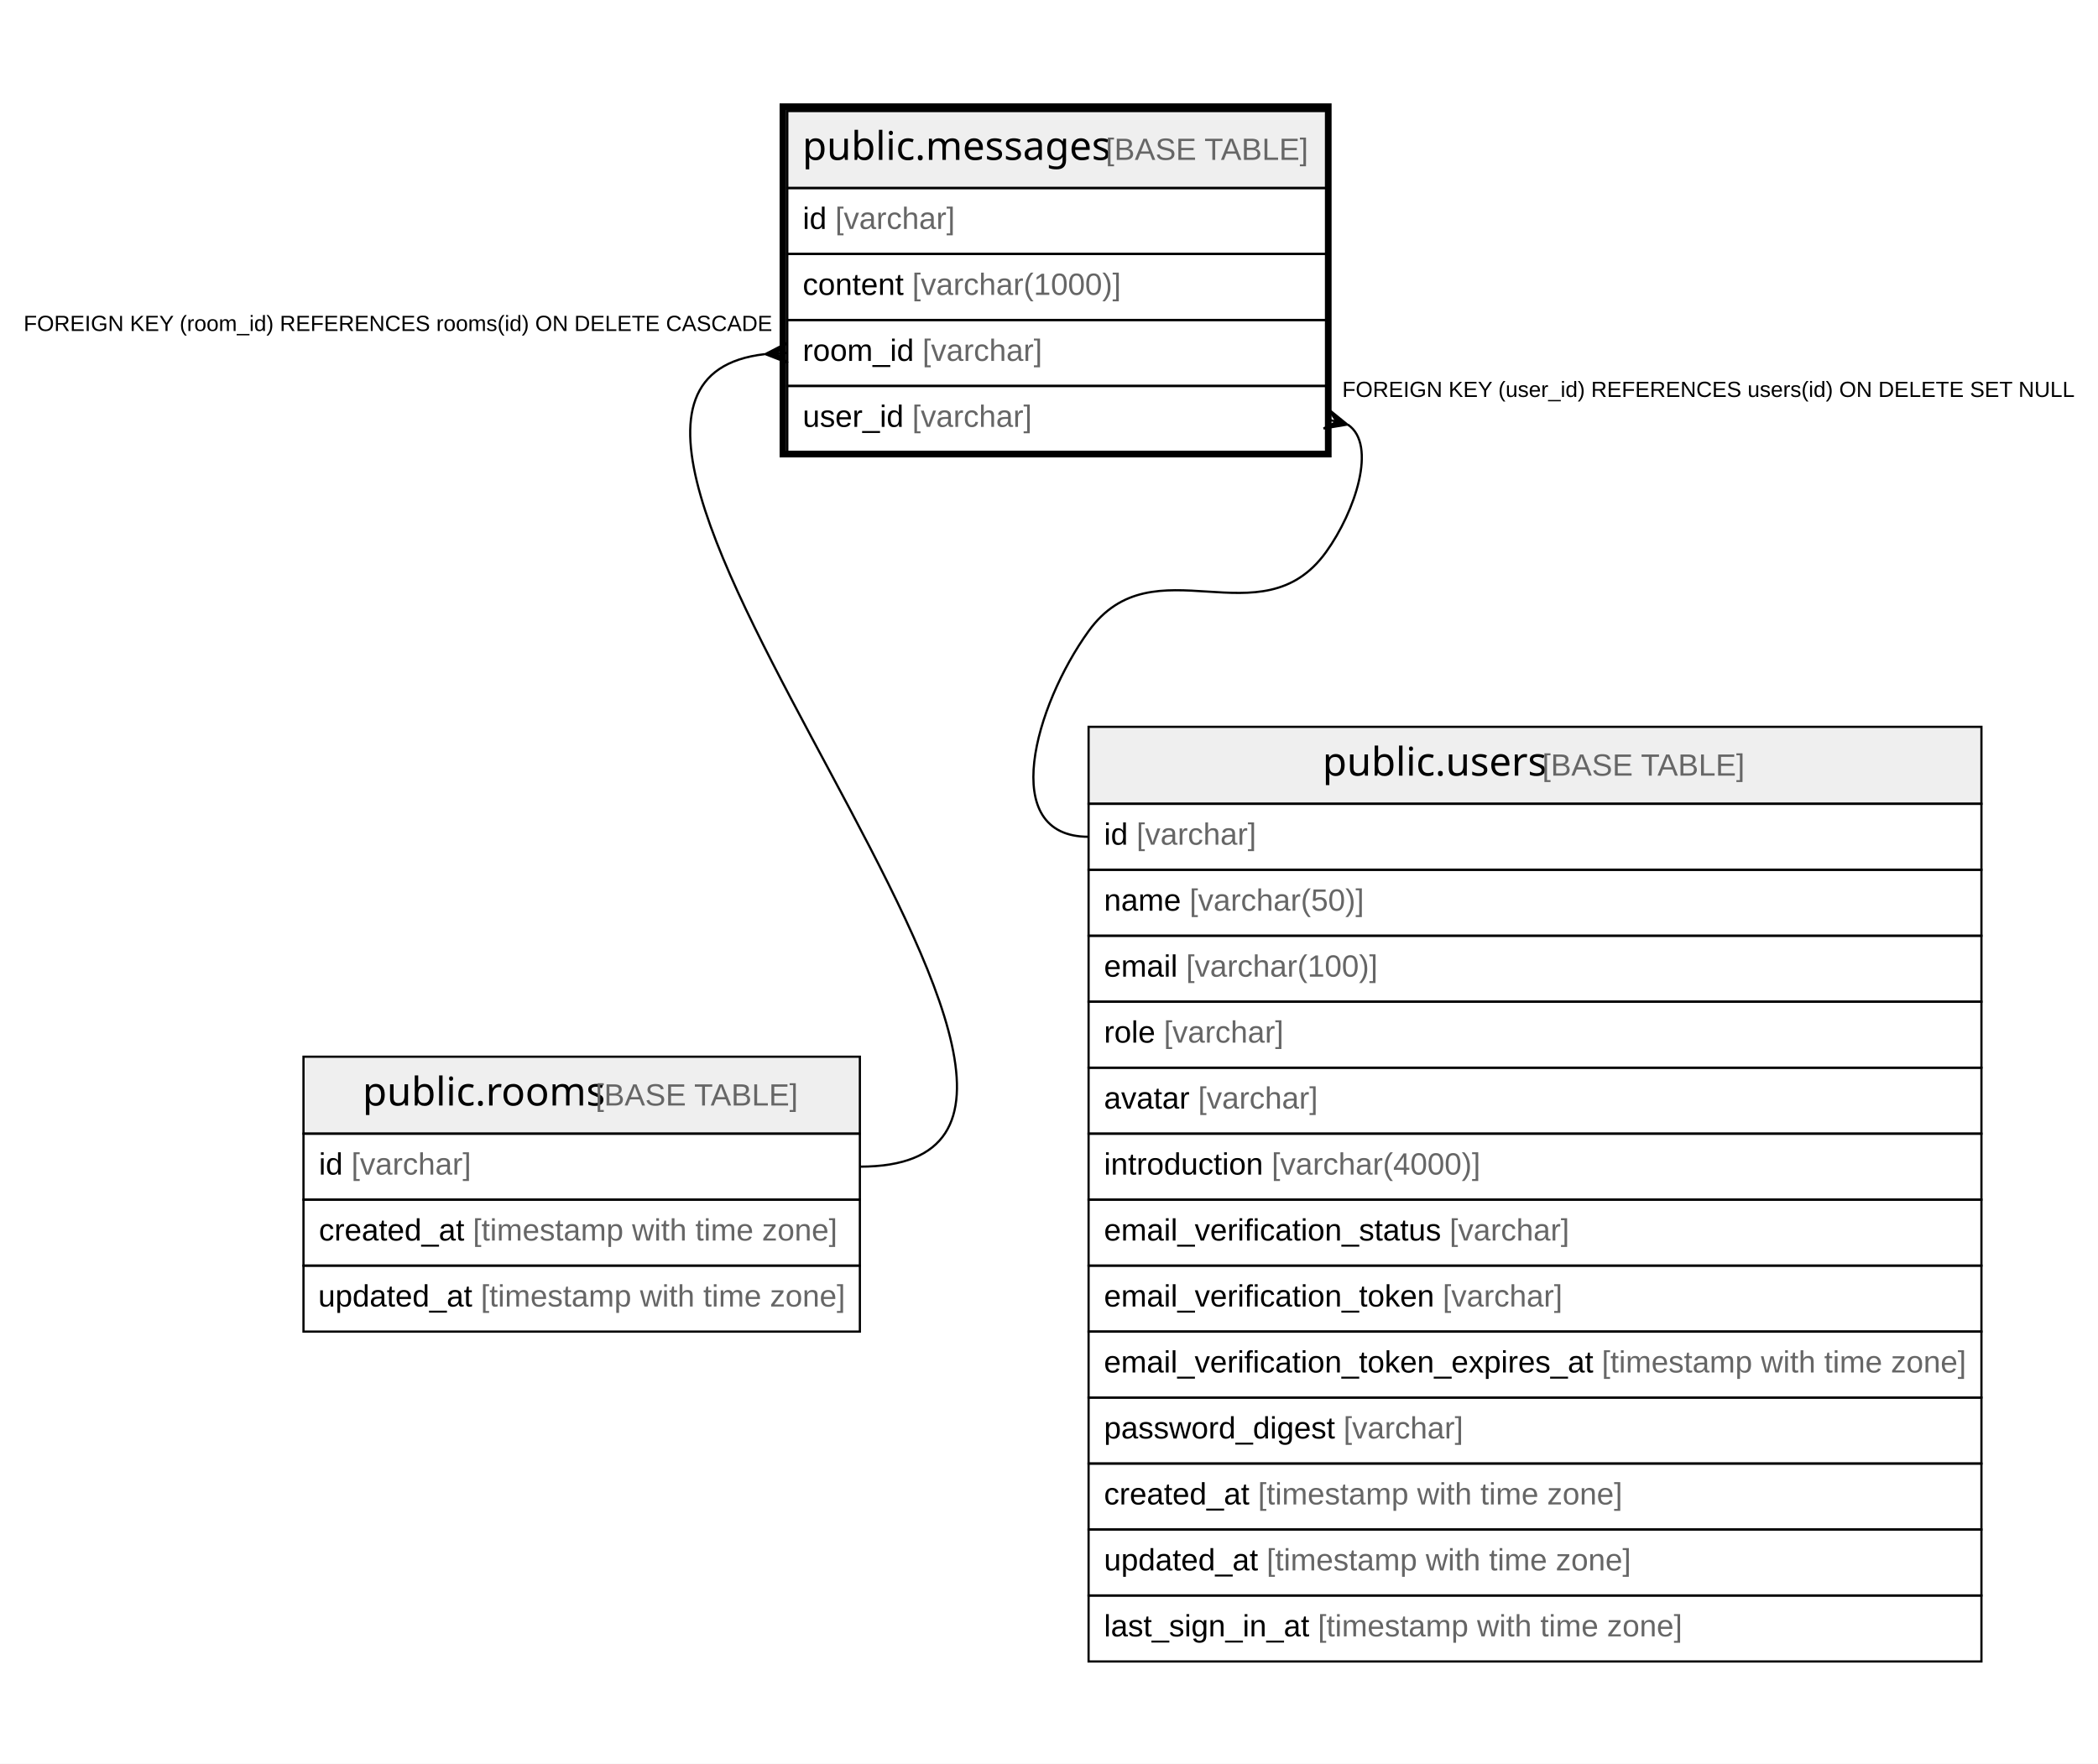
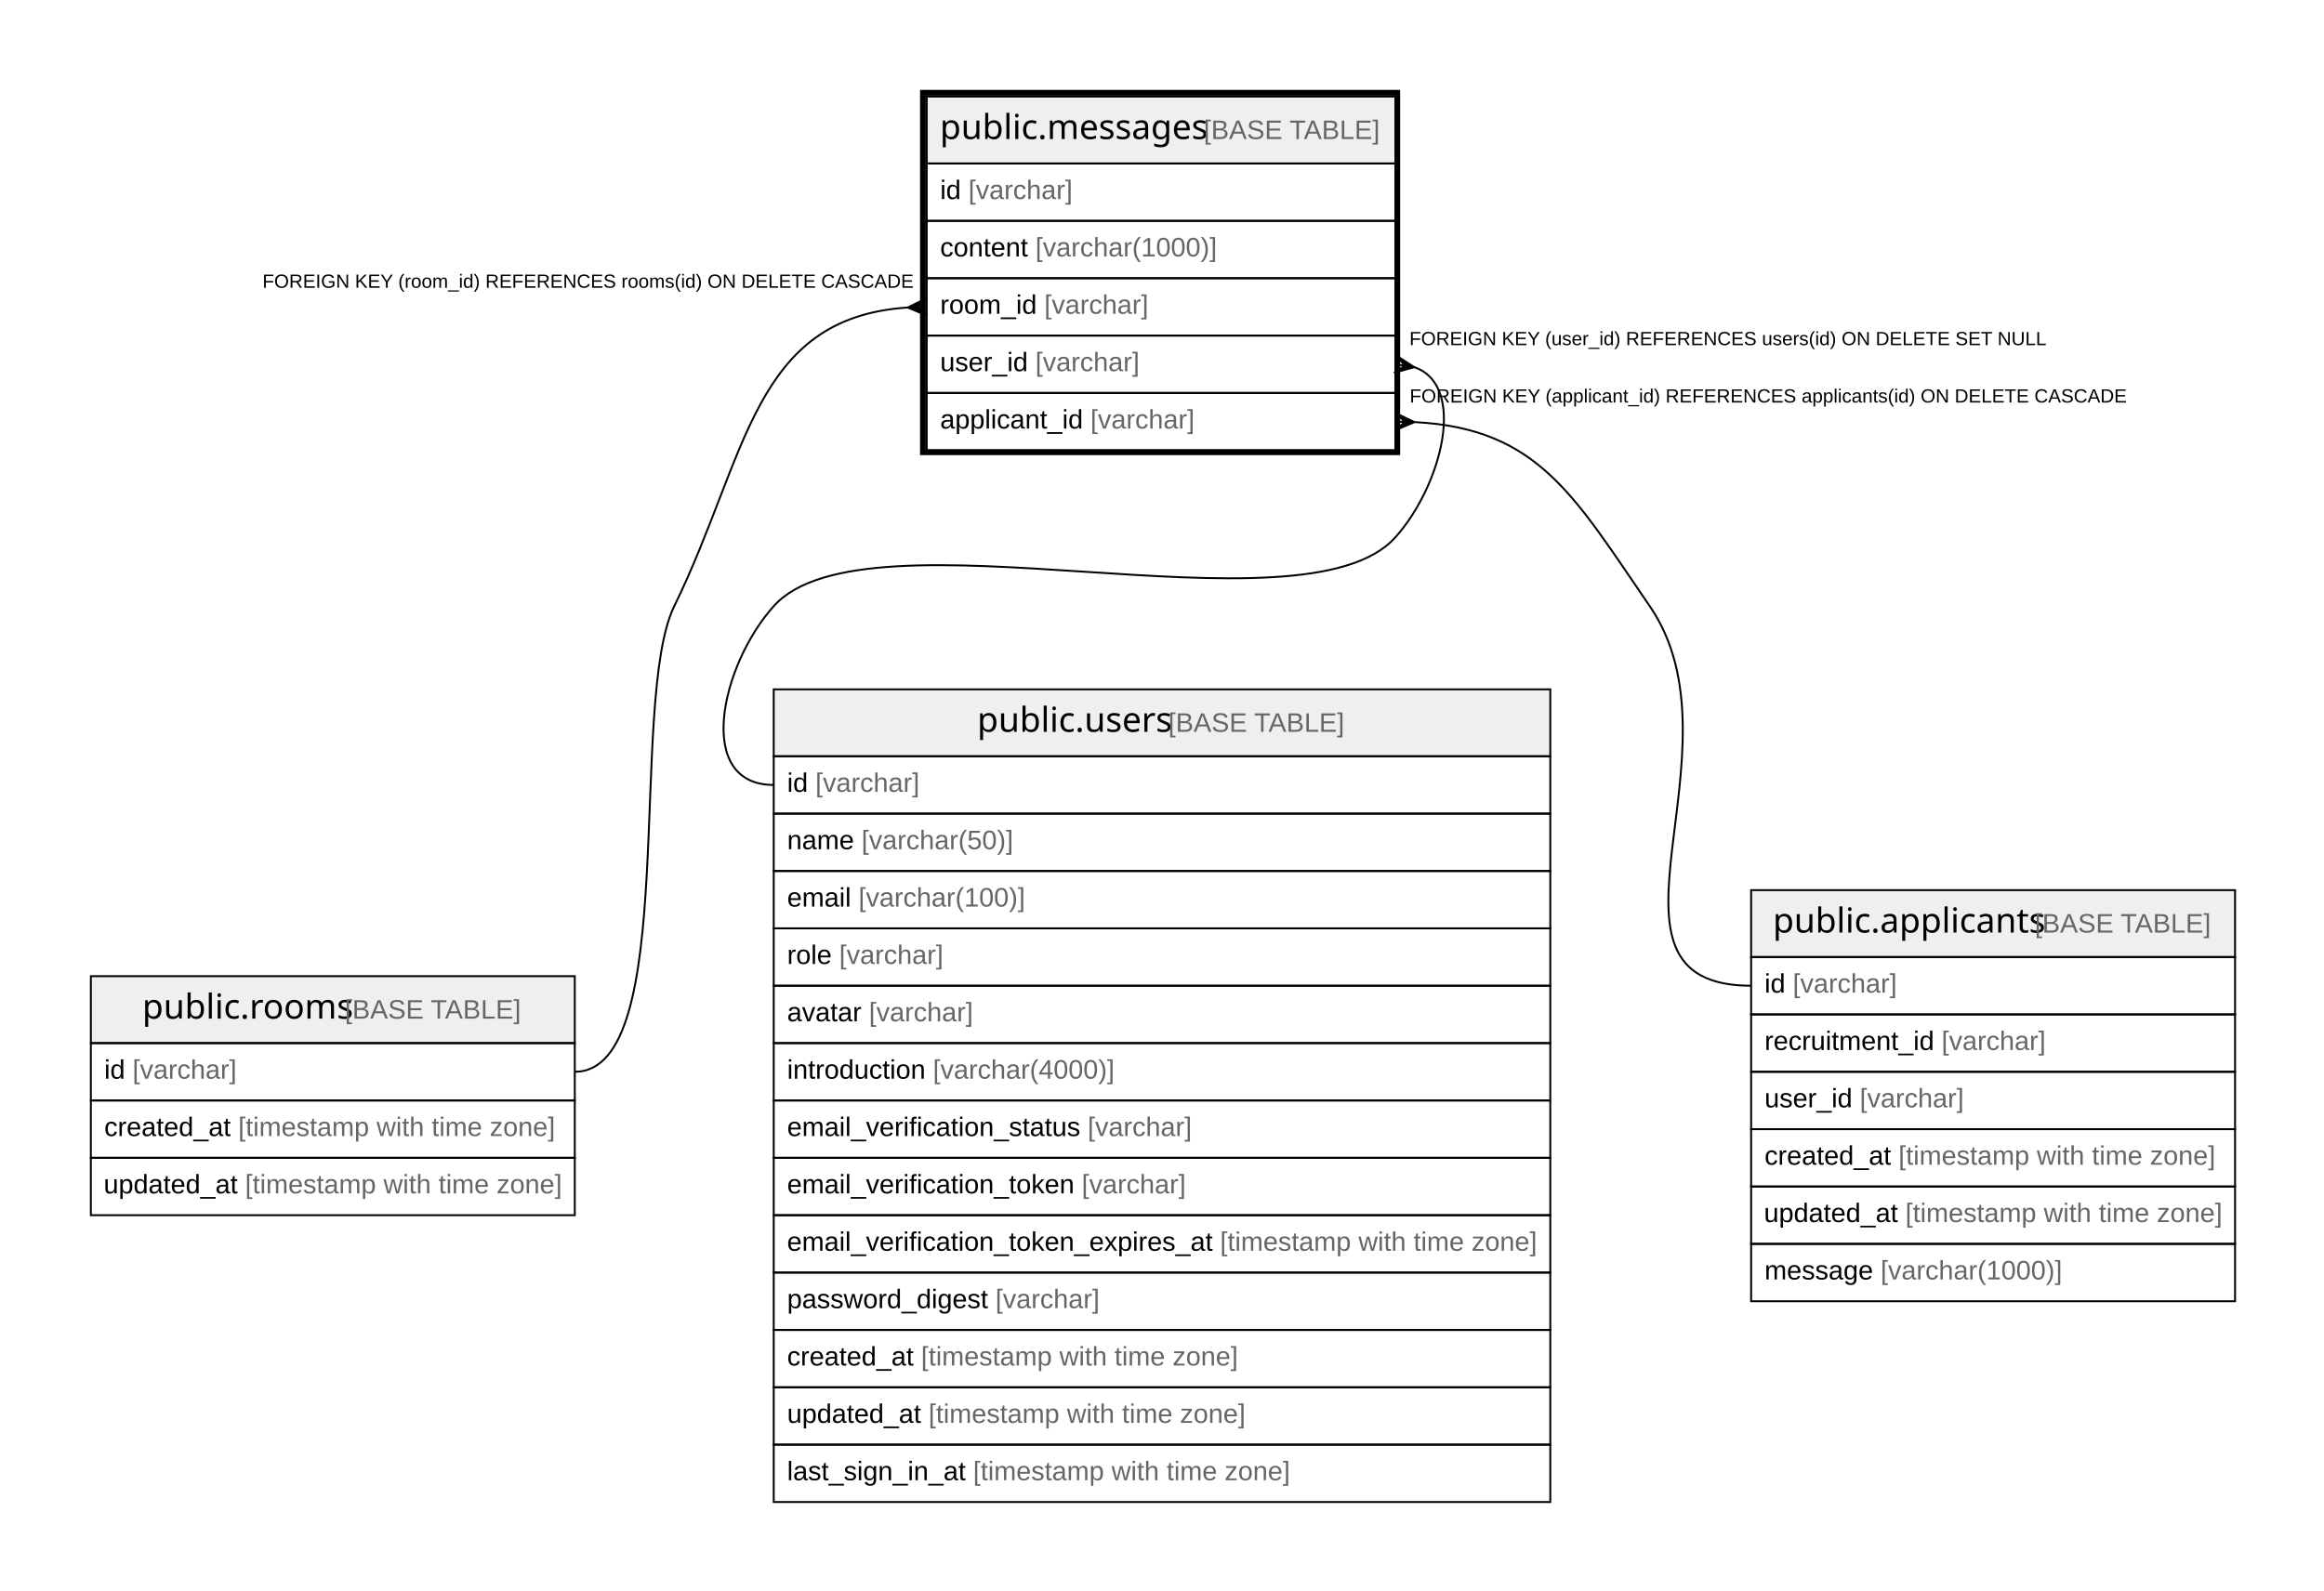
- <svg xmlns="http://www.w3.org/2000/svg" width="954pt" height="802pt" viewBox="0.00 0.00 954.00 802.00">
-   <g id="graph0" class="graph" transform="scale(1 1) rotate(0) translate(4 798)">
-     <polygon fill="#ffffff" stroke="transparent" points="-4,4 -4,-798 950,-798 950,4 -4,4" />
+ <svg xmlns="http://www.w3.org/2000/svg" width="1215pt" height="832pt" viewBox="0.00 0.00 1215.00 832.00">
+   <g id="graph0" class="graph" transform="scale(1 1) rotate(0) translate(4 828)">
+     <polygon fill="#ffffff" stroke="transparent" points="-4,4 -4,-828 1211,-828 1211,4 -4,4" />
    <g id="node1" class="node">
-       <polygon fill="#efefef" stroke="transparent" points="354,-712.5 354,-747.5 599,-747.5 599,-712.5 354,-712.5" />
-       <polygon fill="none" stroke="#000000" points="354,-712.5 354,-747.5 599,-747.5 599,-712.5 354,-712.5" />
-       <text text-anchor="start" x="360.86" y="-725.3" font-family="Arial Bold" font-size="18.00" fill="#000000">public.messages</text>
-       <text text-anchor="start" x="494.886" y="-725.3" font-family="Arial" font-size="14.00" fill="#000000"> </text>
-       <text text-anchor="start" x="498.777" y="-725.3" font-family="Arial" font-size="14.00" fill="#666666">[BASE TABLE]</text>
-       <polygon fill="none" stroke="#000000" points="354,-682.5 354,-712.5 599,-712.5 599,-682.5 354,-682.5" />
-       <text text-anchor="start" x="361" y="-693.9" font-family="Arial" font-size="14.00" fill="#000000">id </text>
-       <text text-anchor="start" x="375.78" y="-693.9" font-family="Arial" font-size="14.00" fill="#666666">[varchar]</text>
-       <polygon fill="none" stroke="#000000" points="354,-652.5 354,-682.5 599,-682.5 599,-652.5 354,-652.5" />
-       <text text-anchor="start" x="361" y="-663.9" font-family="Arial" font-size="14.00" fill="#000000">content </text>
-       <text text-anchor="start" x="410.802" y="-663.9" font-family="Arial" font-size="14.00" fill="#666666">[varchar(1000)]</text>
-       <polygon fill="none" stroke="#000000" points="354,-622.5 354,-652.5 599,-652.5 599,-622.5 354,-622.5" />
-       <text text-anchor="start" x="361" y="-633.9" font-family="Arial" font-size="14.00" fill="#000000">room_id </text>
-       <text text-anchor="start" x="415.449" y="-633.9" font-family="Arial" font-size="14.00" fill="#666666">[varchar]</text>
-       <polygon fill="none" stroke="#000000" points="354,-592.5 354,-622.5 599,-622.5 599,-592.5 354,-592.5" />
-       <text text-anchor="start" x="361" y="-603.9" font-family="Arial" font-size="14.00" fill="#000000">user_id </text>
-       <text text-anchor="start" x="410.788" y="-603.9" font-family="Arial" font-size="14.00" fill="#666666">[varchar]</text>
-       <polygon fill="none" stroke="#000000" stroke-width="3" points="352,-591.5 352,-749.5 600,-749.5 600,-591.5 352,-591.5" />
+       <polygon fill="#efefef" stroke="transparent" points="480.5,-742.5 480.5,-777.5 725.5,-777.5 725.5,-742.5 480.5,-742.5" />
+       <polygon fill="none" stroke="#000000" points="480.5,-742.5 480.5,-777.5 725.5,-777.5 725.5,-742.5 480.5,-742.5" />
+       <text text-anchor="start" x="487.36" y="-755.3" font-family="Arial Bold" font-size="18.00" fill="#000000">public.messages</text>
+       <text text-anchor="start" x="621.386" y="-755.3" font-family="Arial" font-size="14.00" fill="#000000"> </text>
+       <text text-anchor="start" x="625.277" y="-755.3" font-family="Arial" font-size="14.00" fill="#666666">[BASE TABLE]</text>
+       <polygon fill="none" stroke="#000000" points="480.5,-712.5 480.5,-742.5 725.5,-742.5 725.5,-712.5 480.5,-712.5" />
+       <text text-anchor="start" x="487.5" y="-723.9" font-family="Arial" font-size="14.00" fill="#000000">id </text>
+       <text text-anchor="start" x="502.28" y="-723.9" font-family="Arial" font-size="14.00" fill="#666666">[varchar]</text>
+       <polygon fill="none" stroke="#000000" points="480.5,-682.5 480.5,-712.5 725.5,-712.5 725.5,-682.5 480.5,-682.5" />
+       <text text-anchor="start" x="487.5" y="-693.9" font-family="Arial" font-size="14.00" fill="#000000">content </text>
+       <text text-anchor="start" x="537.302" y="-693.9" font-family="Arial" font-size="14.00" fill="#666666">[varchar(1000)]</text>
+       <polygon fill="none" stroke="#000000" points="480.5,-652.5 480.5,-682.5 725.5,-682.5 725.5,-652.5 480.5,-652.5" />
+       <text text-anchor="start" x="487.5" y="-663.9" font-family="Arial" font-size="14.00" fill="#000000">room_id </text>
+       <text text-anchor="start" x="541.949" y="-663.9" font-family="Arial" font-size="14.00" fill="#666666">[varchar]</text>
+       <polygon fill="none" stroke="#000000" points="480.5,-622.5 480.5,-652.5 725.5,-652.5 725.5,-622.5 480.5,-622.5" />
+       <text text-anchor="start" x="487.5" y="-633.9" font-family="Arial" font-size="14.00" fill="#000000">user_id </text>
+       <text text-anchor="start" x="537.288" y="-633.9" font-family="Arial" font-size="14.00" fill="#666666">[varchar]</text>
+       <polygon fill="none" stroke="#000000" points="480.5,-592.5 480.5,-622.5 725.5,-622.5 725.5,-592.5 480.5,-592.5" />
+       <text text-anchor="start" x="487.5" y="-603.9" font-family="Arial" font-size="14.00" fill="#000000">applicant_id </text>
+       <text text-anchor="start" x="566.079" y="-603.9" font-family="Arial" font-size="14.00" fill="#666666">[varchar]</text>
+       <polygon fill="none" stroke="#000000" stroke-width="3" points="478.5,-591.5 478.5,-779.5 726.5,-779.5 726.5,-591.5 478.5,-591.5" />
    </g>
    <g id="node2" class="node">
-       <polygon fill="#efefef" stroke="transparent" points="134,-282.5 134,-317.5 387,-317.5 387,-282.5 134,-282.5" />
-       <polygon fill="none" stroke="#000000" points="134,-282.5 134,-317.5 387,-317.5 387,-282.5 134,-282.5" />
-       <text text-anchor="start" x="160.87" y="-295.3" font-family="Arial Bold" font-size="18.00" fill="#000000">public.rooms</text>
-       <text text-anchor="start" x="262.876" y="-295.3" font-family="Arial" font-size="14.00" fill="#000000"> </text>
-       <text text-anchor="start" x="266.767" y="-295.3" font-family="Arial" font-size="14.00" fill="#666666">[BASE TABLE]</text>
-       <polygon fill="none" stroke="#000000" points="134,-252.5 134,-282.5 387,-282.5 387,-252.5 134,-252.5" />
-       <text text-anchor="start" x="141" y="-263.9" font-family="Arial" font-size="14.00" fill="#000000">id </text>
-       <text text-anchor="start" x="155.78" y="-263.9" font-family="Arial" font-size="14.00" fill="#666666">[varchar]</text>
-       <polygon fill="none" stroke="#000000" points="134,-222.5 134,-252.5 387,-252.5 387,-222.5 134,-222.5" />
-       <text text-anchor="start" x="141" y="-233.9" font-family="Arial" font-size="14.00" fill="#000000">created_at </text>
-       <text text-anchor="start" x="211.028" y="-233.9" font-family="Arial" font-size="14.00" fill="#666666">[timestamp with time zone]</text>
-       <polygon fill="none" stroke="#000000" points="134,-192.5 134,-222.5 387,-222.5 387,-192.5 134,-192.5" />
-       <text text-anchor="start" x="140.691" y="-203.9" font-family="Arial" font-size="14.00" fill="#000000">updated_at </text>
-       <text text-anchor="start" x="214.624" y="-203.9" font-family="Arial" font-size="14.00" fill="#666666">[timestamp with time zone]</text>
+       <polygon fill="#efefef" stroke="transparent" points="43.5,-282.5 43.5,-317.5 296.5,-317.5 296.5,-282.5 43.5,-282.5" />
+       <polygon fill="none" stroke="#000000" points="43.5,-282.5 43.5,-317.5 296.5,-317.5 296.5,-282.5 43.5,-282.5" />
+       <text text-anchor="start" x="70.37" y="-295.3" font-family="Arial Bold" font-size="18.00" fill="#000000">public.rooms</text>
+       <text text-anchor="start" x="172.376" y="-295.3" font-family="Arial" font-size="14.00" fill="#000000"> </text>
+       <text text-anchor="start" x="176.267" y="-295.3" font-family="Arial" font-size="14.00" fill="#666666">[BASE TABLE]</text>
+       <polygon fill="none" stroke="#000000" points="43.5,-252.5 43.5,-282.5 296.5,-282.5 296.5,-252.5 43.5,-252.5" />
+       <text text-anchor="start" x="50.5" y="-263.9" font-family="Arial" font-size="14.00" fill="#000000">id </text>
+       <text text-anchor="start" x="65.28" y="-263.9" font-family="Arial" font-size="14.00" fill="#666666">[varchar]</text>
+       <polygon fill="none" stroke="#000000" points="43.5,-222.5 43.5,-252.5 296.5,-252.5 296.5,-222.5 43.5,-222.5" />
+       <text text-anchor="start" x="50.5" y="-233.9" font-family="Arial" font-size="14.00" fill="#000000">created_at </text>
+       <text text-anchor="start" x="120.528" y="-233.9" font-family="Arial" font-size="14.00" fill="#666666">[timestamp with time zone]</text>
+       <polygon fill="none" stroke="#000000" points="43.5,-192.5 43.5,-222.5 296.5,-222.5 296.5,-192.5 43.5,-192.5" />
+       <text text-anchor="start" x="50.191" y="-203.9" font-family="Arial" font-size="14.00" fill="#000000">updated_at </text>
+       <text text-anchor="start" x="124.124" y="-203.9" font-family="Arial" font-size="14.00" fill="#666666">[timestamp with time zone]</text>
    </g>
    <g id="edge1" class="edge">
-       <path fill="none" stroke="#000000" d="M343.663,-636.948C204.952,-621.066 548.389,-267.5 387,-267.5" />
-       <polygon fill="#000000" stroke="#000000" points="344.014,-636.967 353.76,-641.994 349.007,-637.234 354,-637.5 354,-637.5 354,-637.5 349.007,-637.234 354.24,-633.006 344.014,-636.967 344.014,-636.967" />
-       <text text-anchor="start" x="6.724" y="-647.5" font-family="Arial" font-size="10.00" fill="#000000">FOREIGN KEY (room_id) REFERENCES rooms(id) ON DELETE CASCADE</text>
+       <path fill="none" stroke="#000000" d="M470.241,-667.162C389.371,-661.647 386.968,-589.522 348.5,-511 324.157,-461.311 351.831,-267.5 296.5,-267.5" />
+       <polygon fill="#000000" stroke="#000000" points="470.505,-667.17 480.352,-671.998 475.503,-667.335 480.5,-667.5 480.5,-667.5 480.5,-667.5 475.503,-667.335 480.648,-663.002 470.505,-667.17 470.505,-667.17" />
+       <text text-anchor="start" x="133.225" y="-677.5" font-family="Arial" font-size="10.00" fill="#000000">FOREIGN KEY (room_id) REFERENCES rooms(id) ON DELETE CASCADE</text>
    </g>
    <g id="node3" class="node">
-       <polygon fill="#efefef" stroke="transparent" points="491,-432.5 491,-467.5 897,-467.5 897,-432.5 491,-432.5" />
-       <polygon fill="none" stroke="#000000" points="491,-432.5 491,-467.5 897,-467.5 897,-432.5 491,-432.5" />
-       <text text-anchor="start" x="597.366" y="-445.3" font-family="Arial Bold" font-size="18.00" fill="#000000">public.users</text>
-       <text text-anchor="start" x="693.38" y="-445.3" font-family="Arial" font-size="14.00" fill="#000000"> </text>
-       <text text-anchor="start" x="697.271" y="-445.3" font-family="Arial" font-size="14.00" fill="#666666">[BASE TABLE]</text>
-       <polygon fill="none" stroke="#000000" points="491,-402.5 491,-432.5 897,-432.5 897,-402.5 491,-402.5" />
-       <text text-anchor="start" x="498" y="-413.9" font-family="Arial" font-size="14.00" fill="#000000">id </text>
-       <text text-anchor="start" x="512.78" y="-413.9" font-family="Arial" font-size="14.00" fill="#666666">[varchar]</text>
-       <polygon fill="none" stroke="#000000" points="491,-372.5 491,-402.5 897,-402.5 897,-372.5 491,-372.5" />
-       <text text-anchor="start" x="498" y="-383.9" font-family="Arial" font-size="14.00" fill="#000000">name </text>
-       <text text-anchor="start" x="536.899" y="-383.9" font-family="Arial" font-size="14.00" fill="#666666">[varchar(50)]</text>
-       <polygon fill="none" stroke="#000000" points="491,-342.5 491,-372.5 897,-372.5 897,-342.5 491,-342.5" />
-       <text text-anchor="start" x="498" y="-353.9" font-family="Arial" font-size="14.00" fill="#000000">email </text>
-       <text text-anchor="start" x="535.33" y="-353.9" font-family="Arial" font-size="14.00" fill="#666666">[varchar(100)]</text>
-       <polygon fill="none" stroke="#000000" points="491,-312.5 491,-342.5 897,-342.5 897,-312.5 491,-312.5" />
-       <text text-anchor="start" x="498" y="-323.9" font-family="Arial" font-size="14.00" fill="#000000">role </text>
-       <text text-anchor="start" x="525.223" y="-323.9" font-family="Arial" font-size="14.00" fill="#666666">[varchar]</text>
-       <polygon fill="none" stroke="#000000" points="491,-282.5 491,-312.5 897,-312.5 897,-282.5 491,-282.5" />
-       <text text-anchor="start" x="498" y="-293.9" font-family="Arial" font-size="14.00" fill="#000000">avatar </text>
-       <text text-anchor="start" x="540.79" y="-293.9" font-family="Arial" font-size="14.00" fill="#666666">[varchar]</text>
-       <polygon fill="none" stroke="#000000" points="491,-252.5 491,-282.5 897,-282.5 897,-252.5 491,-252.5" />
-       <text text-anchor="start" x="498" y="-263.9" font-family="Arial" font-size="14.00" fill="#000000">introduction </text>
-       <text text-anchor="start" x="574.241" y="-263.9" font-family="Arial" font-size="14.00" fill="#666666">[varchar(4000)]</text>
-       <polygon fill="none" stroke="#000000" points="491,-222.5 491,-252.5 897,-252.5 897,-222.5 491,-222.5" />
-       <text text-anchor="start" x="498" y="-233.9" font-family="Arial" font-size="14.00" fill="#000000">email_verification_status </text>
-       <text text-anchor="start" x="655.133" y="-233.9" font-family="Arial" font-size="14.00" fill="#666666">[varchar]</text>
-       <polygon fill="none" stroke="#000000" points="491,-192.5 491,-222.5 897,-222.5 897,-192.5 491,-192.5" />
-       <text text-anchor="start" x="498" y="-203.9" font-family="Arial" font-size="14.00" fill="#000000">email_verification_token </text>
-       <text text-anchor="start" x="652.025" y="-203.9" font-family="Arial" font-size="14.00" fill="#666666">[varchar]</text>
-       <polygon fill="none" stroke="#000000" points="491,-162.5 491,-192.5 897,-192.5 897,-162.5 491,-162.5" />
-       <text text-anchor="start" x="497.969" y="-173.9" font-family="Arial" font-size="14.00" fill="#000000">email_verification_token_expires_at </text>
-       <text text-anchor="start" x="724.347" y="-173.9" font-family="Arial" font-size="14.00" fill="#666666">[timestamp with time zone]</text>
-       <polygon fill="none" stroke="#000000" points="491,-132.5 491,-162.5 897,-162.5 897,-132.5 491,-132.5" />
-       <text text-anchor="start" x="498" y="-143.9" font-family="Arial" font-size="14.00" fill="#000000">password_digest </text>
-       <text text-anchor="start" x="606.916" y="-143.9" font-family="Arial" font-size="14.00" fill="#666666">[varchar]</text>
-       <polygon fill="none" stroke="#000000" points="491,-102.5 491,-132.5 897,-132.5 897,-102.5 491,-102.5" />
-       <text text-anchor="start" x="498" y="-113.9" font-family="Arial" font-size="14.00" fill="#000000">created_at </text>
-       <text text-anchor="start" x="568.028" y="-113.9" font-family="Arial" font-size="14.00" fill="#666666">[timestamp with time zone]</text>
-       <polygon fill="none" stroke="#000000" points="491,-72.5 491,-102.5 897,-102.5 897,-72.5 491,-72.5" />
-       <text text-anchor="start" x="498" y="-83.9" font-family="Arial" font-size="14.00" fill="#000000">updated_at </text>
-       <text text-anchor="start" x="571.933" y="-83.9" font-family="Arial" font-size="14.00" fill="#666666">[timestamp with time zone]</text>
-       <polygon fill="none" stroke="#000000" points="491,-42.5 491,-72.5 897,-72.5 897,-42.5 491,-42.5" />
-       <text text-anchor="start" x="498" y="-53.9" font-family="Arial" font-size="14.00" fill="#000000">last_sign_in_at </text>
-       <text text-anchor="start" x="595.252" y="-53.9" font-family="Arial" font-size="14.00" fill="#666666">[timestamp with time zone]</text>
+       <polygon fill="#efefef" stroke="transparent" points="400.5,-432.5 400.5,-467.5 806.5,-467.5 806.5,-432.5 400.5,-432.5" />
+       <polygon fill="none" stroke="#000000" points="400.5,-432.5 400.5,-467.5 806.5,-467.5 806.5,-432.5 400.5,-432.5" />
+       <text text-anchor="start" x="506.866" y="-445.3" font-family="Arial Bold" font-size="18.00" fill="#000000">public.users</text>
+       <text text-anchor="start" x="602.88" y="-445.3" font-family="Arial" font-size="14.00" fill="#000000"> </text>
+       <text text-anchor="start" x="606.771" y="-445.3" font-family="Arial" font-size="14.00" fill="#666666">[BASE TABLE]</text>
+       <polygon fill="none" stroke="#000000" points="400.5,-402.5 400.5,-432.5 806.5,-432.5 806.5,-402.5 400.5,-402.5" />
+       <text text-anchor="start" x="407.5" y="-413.9" font-family="Arial" font-size="14.00" fill="#000000">id </text>
+       <text text-anchor="start" x="422.28" y="-413.9" font-family="Arial" font-size="14.00" fill="#666666">[varchar]</text>
+       <polygon fill="none" stroke="#000000" points="400.5,-372.5 400.5,-402.5 806.5,-402.5 806.5,-372.5 400.5,-372.5" />
+       <text text-anchor="start" x="407.5" y="-383.9" font-family="Arial" font-size="14.00" fill="#000000">name </text>
+       <text text-anchor="start" x="446.399" y="-383.9" font-family="Arial" font-size="14.00" fill="#666666">[varchar(50)]</text>
+       <polygon fill="none" stroke="#000000" points="400.5,-342.5 400.5,-372.5 806.5,-372.5 806.5,-342.5 400.5,-342.5" />
+       <text text-anchor="start" x="407.5" y="-353.9" font-family="Arial" font-size="14.00" fill="#000000">email </text>
+       <text text-anchor="start" x="444.83" y="-353.9" font-family="Arial" font-size="14.00" fill="#666666">[varchar(100)]</text>
+       <polygon fill="none" stroke="#000000" points="400.5,-312.5 400.5,-342.5 806.5,-342.5 806.5,-312.5 400.5,-312.5" />
+       <text text-anchor="start" x="407.5" y="-323.9" font-family="Arial" font-size="14.00" fill="#000000">role </text>
+       <text text-anchor="start" x="434.723" y="-323.9" font-family="Arial" font-size="14.00" fill="#666666">[varchar]</text>
+       <polygon fill="none" stroke="#000000" points="400.5,-282.5 400.5,-312.5 806.5,-312.5 806.5,-282.5 400.5,-282.5" />
+       <text text-anchor="start" x="407.5" y="-293.9" font-family="Arial" font-size="14.00" fill="#000000">avatar </text>
+       <text text-anchor="start" x="450.29" y="-293.9" font-family="Arial" font-size="14.00" fill="#666666">[varchar]</text>
+       <polygon fill="none" stroke="#000000" points="400.5,-252.5 400.5,-282.5 806.5,-282.5 806.5,-252.5 400.5,-252.5" />
+       <text text-anchor="start" x="407.5" y="-263.9" font-family="Arial" font-size="14.00" fill="#000000">introduction </text>
+       <text text-anchor="start" x="483.741" y="-263.9" font-family="Arial" font-size="14.00" fill="#666666">[varchar(4000)]</text>
+       <polygon fill="none" stroke="#000000" points="400.5,-222.5 400.5,-252.5 806.5,-252.5 806.5,-222.5 400.5,-222.5" />
+       <text text-anchor="start" x="407.5" y="-233.9" font-family="Arial" font-size="14.00" fill="#000000">email_verification_status </text>
+       <text text-anchor="start" x="564.633" y="-233.9" font-family="Arial" font-size="14.00" fill="#666666">[varchar]</text>
+       <polygon fill="none" stroke="#000000" points="400.5,-192.5 400.5,-222.5 806.5,-222.5 806.5,-192.5 400.5,-192.5" />
+       <text text-anchor="start" x="407.5" y="-203.9" font-family="Arial" font-size="14.00" fill="#000000">email_verification_token </text>
+       <text text-anchor="start" x="561.525" y="-203.9" font-family="Arial" font-size="14.00" fill="#666666">[varchar]</text>
+       <polygon fill="none" stroke="#000000" points="400.5,-162.5 400.5,-192.5 806.5,-192.5 806.5,-162.5 400.5,-162.5" />
+       <text text-anchor="start" x="407.469" y="-173.9" font-family="Arial" font-size="14.00" fill="#000000">email_verification_token_expires_at </text>
+       <text text-anchor="start" x="633.847" y="-173.9" font-family="Arial" font-size="14.00" fill="#666666">[timestamp with time zone]</text>
+       <polygon fill="none" stroke="#000000" points="400.5,-132.5 400.5,-162.5 806.5,-162.5 806.5,-132.5 400.5,-132.5" />
+       <text text-anchor="start" x="407.5" y="-143.9" font-family="Arial" font-size="14.00" fill="#000000">password_digest </text>
+       <text text-anchor="start" x="516.416" y="-143.9" font-family="Arial" font-size="14.00" fill="#666666">[varchar]</text>
+       <polygon fill="none" stroke="#000000" points="400.5,-102.5 400.5,-132.5 806.5,-132.5 806.5,-102.5 400.5,-102.5" />
+       <text text-anchor="start" x="407.5" y="-113.9" font-family="Arial" font-size="14.00" fill="#000000">created_at </text>
+       <text text-anchor="start" x="477.528" y="-113.9" font-family="Arial" font-size="14.00" fill="#666666">[timestamp with time zone]</text>
+       <polygon fill="none" stroke="#000000" points="400.5,-72.5 400.5,-102.5 806.5,-102.5 806.5,-72.5 400.5,-72.5" />
+       <text text-anchor="start" x="407.5" y="-83.9" font-family="Arial" font-size="14.00" fill="#000000">updated_at </text>
+       <text text-anchor="start" x="481.433" y="-83.9" font-family="Arial" font-size="14.00" fill="#666666">[timestamp with time zone]</text>
+       <polygon fill="none" stroke="#000000" points="400.5,-42.5 400.5,-72.5 806.5,-72.5 806.5,-42.5 400.5,-42.5" />
+       <text text-anchor="start" x="407.5" y="-53.9" font-family="Arial" font-size="14.00" fill="#000000">last_sign_in_at </text>
+       <text text-anchor="start" x="504.752" y="-53.9" font-family="Arial" font-size="14.00" fill="#666666">[timestamp with time zone]</text>
    </g>
    <g id="edge2" class="edge">
-       <path fill="none" stroke="#000000" d="M608.945,-604.879C622.288,-595.822 612.266,-565.405 599,-547 569.416,-505.954 520.584,-552.046 491,-511 466.702,-477.288 449.444,-417.5 491,-417.5" />
-       <polygon fill="#000000" stroke="#000000" points="608.67,-604.951 597.853,-603.149 603.835,-606.225 599,-607.5 599,-607.5 599,-607.5 603.835,-606.225 600.147,-611.851 608.67,-604.951 608.67,-604.951" />
-       <text text-anchor="start" x="606.329" y="-617.5" font-family="Arial" font-size="10.00" fill="#000000">FOREIGN KEY (user_id) REFERENCES users(id) ON DELETE SET NULL</text>
+       <path fill="none" stroke="#000000" d="M735.432,-635.979C763.093,-626.419 749.815,-574.157 725.5,-547 677.03,-492.864 448.97,-565.136 400.5,-511 372.781,-480.041 358.944,-417.5 400.5,-417.5" />
+       <polygon fill="#000000" stroke="#000000" points="735.385,-635.986 724.819,-633.052 730.442,-636.743 725.5,-637.5 725.5,-637.5 725.5,-637.5 730.442,-636.743 726.181,-641.948 735.385,-635.986 735.385,-635.986" />
+       <text text-anchor="start" x="732.829" y="-647.5" font-family="Arial" font-size="10.00" fill="#000000">FOREIGN KEY (user_id) REFERENCES users(id) ON DELETE SET NULL</text>
+     </g>
+     <g id="node4" class="node">
+       <polygon fill="#efefef" stroke="transparent" points="911.5,-327.5 911.5,-362.5 1164.5,-362.5 1164.5,-327.5 911.5,-327.5" />
+       <polygon fill="none" stroke="#000000" points="911.5,-327.5 911.5,-362.5 1164.5,-362.5 1164.5,-327.5 911.5,-327.5" />
+       <text text-anchor="start" x="922.858" y="-340.3" font-family="Arial Bold" font-size="18.00" fill="#000000">public.applicants</text>
+       <text text-anchor="start" x="1055.889" y="-340.3" font-family="Arial" font-size="14.00" fill="#000000"> </text>
+       <text text-anchor="start" x="1059.779" y="-340.3" font-family="Arial" font-size="14.00" fill="#666666">[BASE TABLE]</text>
+       <polygon fill="none" stroke="#000000" points="911.5,-297.5 911.5,-327.5 1164.5,-327.5 1164.5,-297.5 911.5,-297.5" />
+       <text text-anchor="start" x="918.5" y="-308.9" font-family="Arial" font-size="14.00" fill="#000000">id </text>
+       <text text-anchor="start" x="933.28" y="-308.9" font-family="Arial" font-size="14.00" fill="#666666">[varchar]</text>
+       <polygon fill="none" stroke="#000000" points="911.5,-267.5 911.5,-297.5 1164.5,-297.5 1164.5,-267.5 911.5,-267.5" />
+       <text text-anchor="start" x="918.5" y="-278.9" font-family="Arial" font-size="14.00" fill="#000000">recruitment_id </text>
+       <text text-anchor="start" x="1011.062" y="-278.9" font-family="Arial" font-size="14.00" fill="#666666">[varchar]</text>
+       <polygon fill="none" stroke="#000000" points="911.5,-237.5 911.5,-267.5 1164.5,-267.5 1164.5,-237.5 911.5,-237.5" />
+       <text text-anchor="start" x="918.5" y="-248.9" font-family="Arial" font-size="14.00" fill="#000000">user_id </text>
+       <text text-anchor="start" x="968.288" y="-248.9" font-family="Arial" font-size="14.00" fill="#666666">[varchar]</text>
+       <polygon fill="none" stroke="#000000" points="911.5,-207.5 911.5,-237.5 1164.5,-237.5 1164.5,-207.5 911.5,-207.5" />
+       <text text-anchor="start" x="918.5" y="-218.9" font-family="Arial" font-size="14.00" fill="#000000">created_at </text>
+       <text text-anchor="start" x="988.528" y="-218.9" font-family="Arial" font-size="14.00" fill="#666666">[timestamp with time zone]</text>
+       <polygon fill="none" stroke="#000000" points="911.5,-177.5 911.5,-207.5 1164.5,-207.5 1164.5,-177.5 911.5,-177.5" />
+       <text text-anchor="start" x="918.192" y="-188.9" font-family="Arial" font-size="14.00" fill="#000000">updated_at </text>
+       <text text-anchor="start" x="992.124" y="-188.9" font-family="Arial" font-size="14.00" fill="#666666">[timestamp with time zone]</text>
+       <polygon fill="none" stroke="#000000" points="911.5,-147.5 911.5,-177.5 1164.5,-177.5 1164.5,-147.5 911.5,-147.5" />
+       <text text-anchor="start" x="918.5" y="-158.9" font-family="Arial" font-size="14.00" fill="#000000">message </text>
+       <text text-anchor="start" x="979.182" y="-158.9" font-family="Arial" font-size="14.00" fill="#666666">[varchar(1000)]</text>
+     </g>
+     <g id="edge3" class="edge">
+       <path fill="none" stroke="#000000" d="M735.818,-607.242C800.403,-603.897 819.161,-568.253 858.5,-511 910.211,-435.74 820.187,-312.5 911.5,-312.5" />
+       <polygon fill="#000000" stroke="#000000" points="735.497,-607.25 725.387,-603.001 730.498,-607.375 725.5,-607.5 725.5,-607.5 725.5,-607.5 730.498,-607.375 725.613,-611.999 735.497,-607.25 735.497,-607.25" />
+       <text text-anchor="start" x="732.989" y="-617.5" font-family="Arial" font-size="10.00" fill="#000000">FOREIGN KEY (applicant_id) REFERENCES applicants(id) ON DELETE CASCADE</text>
    </g>
  </g>
</svg>
